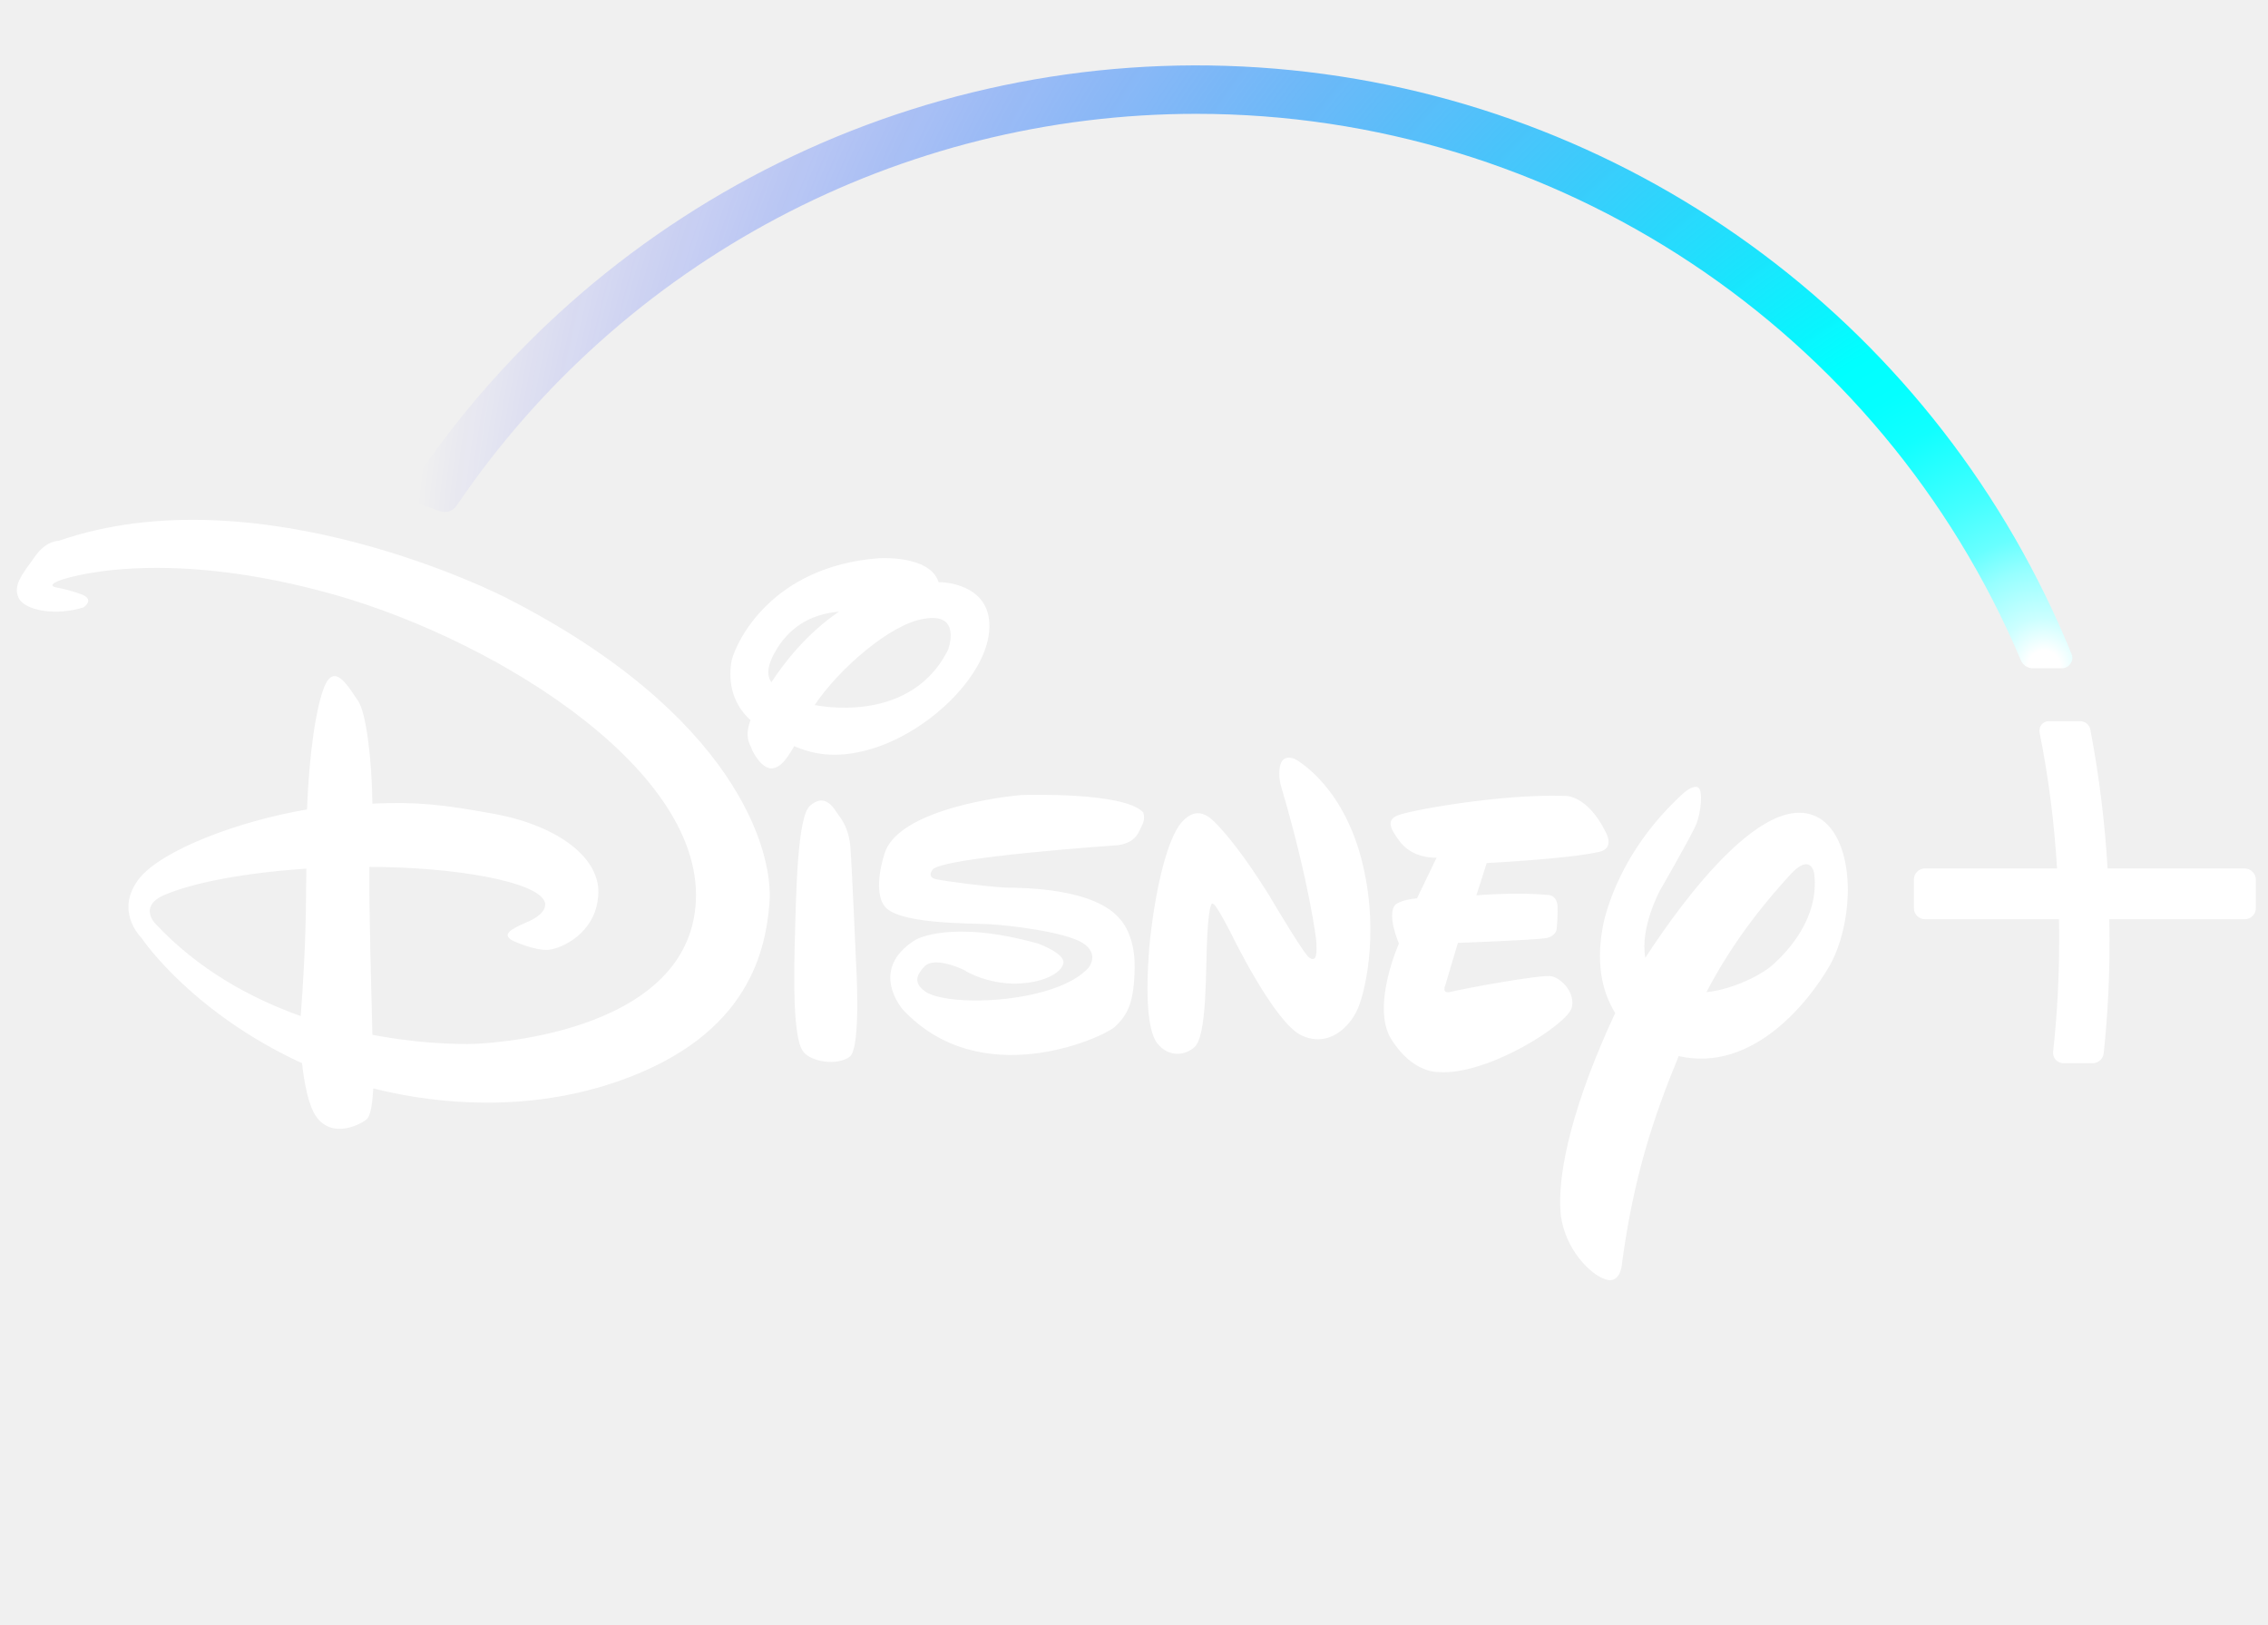
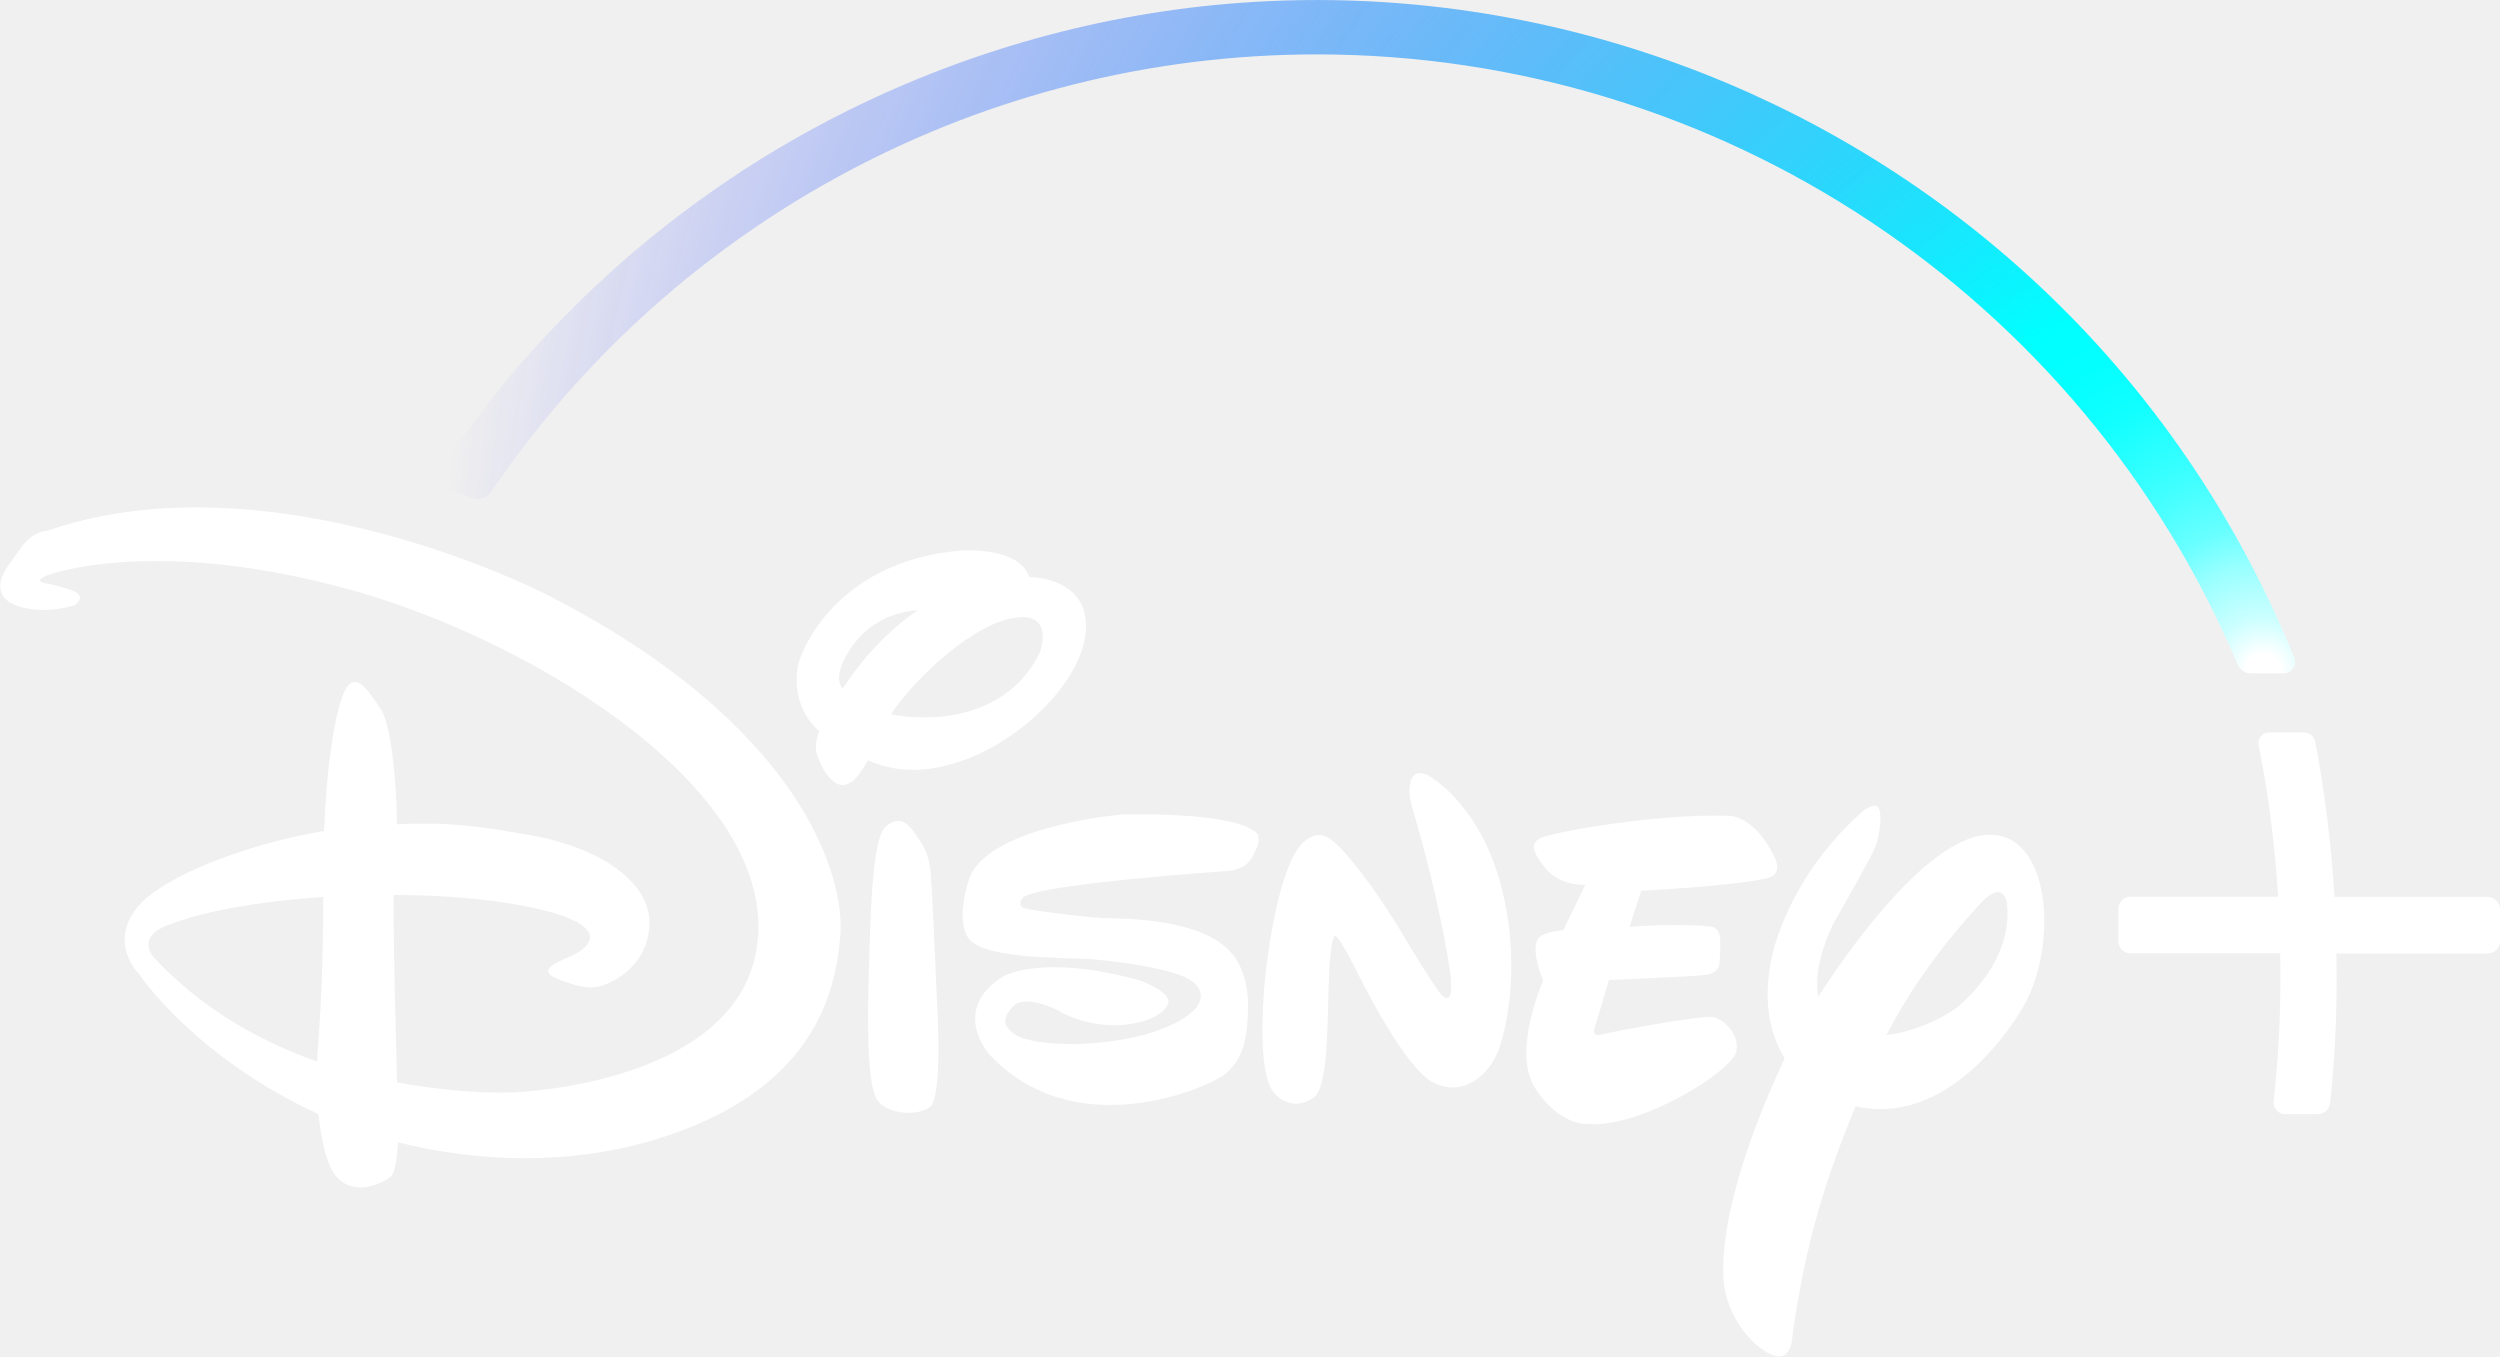
- <svg xmlns="http://www.w3.org/2000/svg" viewBox="-5.349 -20.132 1053.891 738.495" width="2500" height="1791">
-   <radialGradient id="a" cx="944.52" cy="281.8" gradientTransform="matrix(1 0 0 -1 0 563.4)" gradientUnits="userSpaceOnUse" r="760.12">
-     <stop offset=".01" stop-color="#fff" />
-     <stop offset=".03" stop-color="#cbffff" />
-     <stop offset=".06" stop-color="#96ffff" />
-     <stop offset=".08" stop-color="#68ffff" />
-     <stop offset=".11" stop-color="#43ffff" />
-     <stop offset=".14" stop-color="#25ffff" />
-     <stop offset=".16" stop-color="#1ff" />
-     <stop offset=".19" stop-color="#04ffff" />
-     <stop offset=".22" stop-color="#0ff" />
-     <stop offset="1" stop-color="#00f" stop-opacity="0" />
+ <svg xmlns="http://www.w3.org/2000/svg" version="1.1" id="Layer_1" x="0px" y="0px" viewBox="0 0 2468.1 1339.2" style="enable-background:new 0 0 2468.1 1339.2;" xml:space="preserve">
+   <style type="text/css">
+ 	.st0{fill:#FFFFFF;}
+ 	.st1{fill:none;}
+ 	.st2{fill:url(#SVGID_1_);}
+ </style>
+   <path class="st0" d="M1744.3,867.1c-34.2,7.8-124.1,12.3-124.1,12.3l-11.4,35.6c0,0,44.8-3.8,77.6-0.5c0,0,10.7-1.2,11.9,12.1  c0.2,8.6-0.1,17.1-0.9,25.6c0,0-0.7,8.1-12.1,10c-12.3,2.1-96.8,5.2-96.8,5.2l-13.8,46.3c0,0-5,10.7,6.4,7.6  c10.7-2.8,99.2-19.5,110.8-17.1c12.3,3.1,26.1,19.5,22.1,34.6c-4.7,18.5-93,75-146.8,70.9c0,0-28.2,1.9-52.2-36.3  c-22.3-36.3,8.5-105.3,8.5-105.3s-14-32.3-3.8-42.9c0,0,6.2-5.5,23.7-6.9l21.6-44.8c0,0-24.7,1.7-39.4-16.4  c-13.8-17.3-14.7-25.1-4.3-29.9c11.1-5.5,113.9-24.2,184.6-21.8c0,0,24.7-2.4,45.8,40.3C1751.5,845.7,1761.9,863,1744.3,867.1  L1744.3,867.1z M1478.4,1039.3c-9,21.3-33,44.1-62.6,29.9c-29.7-14.2-76.1-109.8-76.1-109.8s-17.8-35.6-21.1-34.9  c0,0-3.8-6.9-6.2,32c-2.4,38.9,0.5,114.6-14.9,126.4c-14.7,11.9-32.5,7.1-41.8-6.9c-8.3-13.8-11.9-46.5-7.4-103.9  c5.5-57.4,18.7-118.6,35.8-137.8c17.1-19.2,30.8-5.2,36.1-0.2c0,0,22.8,20.6,60.5,81.4l6.6,11.1c0,0,34.2,57.4,37.7,57.2  c0,0,2.8,2.6,5.2,0.7c3.6-0.9,2.1-19.5,2.1-19.5s-7.1-62.4-38.2-168.2c0,0-4.7-13.3-1.4-25.6c3.3-12.3,15.7-6.6,15.7-6.6  s48.4,24.2,71.6,103C1503.1,947,1487.4,1017.9,1478.4,1039.3L1478.4,1039.3z M1240.7,836.9c-4,8.1-6.4,19.7-26.8,22.8  c0,0-195.2,13.3-204.5,27c0,0-6.9,8.1,3.8,10.4c10.7,2.4,54.8,8.1,76.1,9.3c22.8,0.2,99.6,0.9,127.1,35.3c0,0,16.4,16.4,15.7,53.4  c-0.7,38-7.4,51.2-22.1,65c-15.4,12.8-147.8,72.1-233.2-19c0,0-39.4-43.9,13.5-77.1c0,0,38.2-23,135.2,4c0,0,29.4,10.7,28,21.3  c-1.7,11.4-24.2,23.5-56.9,22.8c-31.8-0.9-55-16.1-50.5-13.8c4.3,1.7-34.2-18.5-46-4.7c-11.9,12.6-9,20.4,2.6,28.2  c29.7,16.8,144.2,10.9,178.4-27c0,0,13.5-15.4-7.1-28c-20.6-11.9-79.7-19-102.7-20.2c-22.1-1.2-104.1,0.2-116-21.6  c0,0-11.9-14.7,1.2-56.5c13.8-43.6,109.4-60.5,150.6-64.3c0,0,113.6-4,134.5,19.2C1243.1,828,1242.7,832.8,1240.7,836.9  L1240.7,836.9z M918.1,1092.9c-13.8,10.2-42.9,5.7-51.2-5.7c-8.3-10.2-11.1-50.8-9.5-114.3c1.7-64.3,3.1-144,16.8-156.6  c14.7-12.8,23.7-1.7,29.4,7.1c6.2,8.5,13.5,18,15.2,38.2s6.2,126,6.2,126S931.2,1082.9,918.1,1092.9z M947.8,751.8  c-40.1,13.3-67.6,8.8-90.9-1.2c-10.2,17.8-16.1,23.2-24,24.4c-11.4,1.2-21.6-17.1-23.5-23c-1.9-4.5-7.4-12.1-0.7-30.1  c-22.8-20.4-24.4-47.9-20.6-66.4c5.7-21.3,44.1-102.5,161.1-112c0,0,57.2-4.3,66.9,26.3h1.7c0,0,55.5,0.2,54.3,49.6  C1071.4,669,1010.4,730.7,947.8,751.8L947.8,751.8z M838.6,641.9c-11.9,19-12.3,30.4-6.9,38.2c13.5-20.6,38.2-53.1,74.5-77.8  C878.3,604.7,854.8,616.8,838.6,641.9z M1000.2,610.2c-36.8,5.5-93.7,54.8-120.7,95.1c41.5,7.6,114.8,4.7,147.3-61.4  C1026.5,643.8,1042.2,602.8,1000.2,610.2z M1998.4,992.3c-22.1,38.4-84,118.6-166.5,99.9c-27.3,66.2-50.1,132.8-63.1,232.9  c0,0-2.8,19.5-19,12.6c-15.9-5.7-42.5-32.3-47.7-69c-5.7-48.4,15.9-130.2,59.8-223.9c-12.8-20.9-21.6-50.8-14-93.2  c0,0,11.1-78.8,90.1-149.9c0,0,9.5-8.3,14.9-5.7c6.2,2.6,3.3,28.2-1.7,40.6c-5,12.3-40.3,73.5-40.3,73.5s-22.1,41.3-15.9,73.8  c41.5-63.8,135.9-192.6,194.5-152.1c19.7,14,28.7,44.6,28.7,77.6C2018.1,938.5,2011.2,969.3,1998.4,992.3L1998.4,992.3z   M1981.3,891.3c0,0-3.3-25.4-28,2.6c-21.3,23.5-59.8,67.8-90.9,127.9c32.5-3.6,63.8-21.3,73.3-30.4  C1951.2,977.6,1987,940.6,1981.3,891.3L1981.3,891.3z M829.6,923.5c-4.5,57.4-26.6,154-182.9,201.6  c-103.2,31.1-200.7,16.1-253.8,2.6c-1.2,21.1-3.6,30.1-6.9,33.7c-4.5,4.5-38.2,24-56.7-3.6c-8.3-13-12.6-36.8-14.9-57.9  c-119.6-55-174.6-134.3-176.7-137.8c-2.6-2.6-29.9-31.1-2.6-65.9c25.6-31.5,109.4-63.1,184.8-75.9c2.6-64.5,10.2-113.2,19.2-135.5  c10.9-25.9,24.7-2.6,36.5,14.9c10,13,15.9,69.3,16.4,114.1c49.3-2.4,78.5,1.2,133.6,11.1c71.6,13,119.6,49.6,115.3,91.1  c-3.1,40.8-40.6,57.6-54.8,58.8c-14.9,1.2-38.2-9.5-38.2-9.5c-15.9-7.6-1.2-14.2,18-22.5c20.9-10.2,16.1-20.6,16.1-20.6  c-7.8-22.8-100.8-38.7-193.3-38.7c-0.5,51,2.1,135.7,3.3,185c64.8,12.3,113.2,10,113.2,10s236.3-6.6,243.4-157.5  c7.1-150.9-235.6-296-415.1-342.1c-179.3-47-280.9-14.2-289.6-9.7c-9.5,4.7-0.7,6.2-0.7,6.2c9,1.6,17.9,4,26.6,7.1  c17.8,5.7,4,14.9,4,14.9c-30.6,9.7-65,3.6-71.6-10.4c-6.6-14,4.5-26.6,17.3-44.6c12.8-19,26.8-18.3,26.8-18.3  c221.8-76.9,492,62.2,492,62.2C791.2,714.8,834.4,865.2,829.6,923.5z M160.2,915.7c-25.1,12.3-7.8,30.1-7.8,30.1  c47.2,50.8,105.3,82.6,160.6,102.2c6.4-87.5,5.5-118.4,6.2-162.5C232.8,891.5,183,905.3,160.2,915.7L160.2,915.7z M2468.1,897.7V929  c0.1,6.8-5.4,12.3-12.1,12.3c-0.1,0-0.1,0-0.2,0h-149.2c0,7.8,0.2,14.7,0.2,21.1c0.2,42.2-1.9,84.4-6.4,126.4  c-0.6,6.3-5.8,11.1-12.1,11.1H2256c-3.3,0-6.4-1.4-8.5-3.8c-2.2-2.4-3.3-5.7-2.8-9c4.5-41.4,6.8-83.1,6.6-124.8  c0-6.6,0-13.5-0.2-21.1h-147.5c-6.8,0.1-12.3-5.4-12.3-12.1c0-0.1,0-0.1,0-0.2v-31.3c-0.1-6.8,5.4-12.3,12.1-12.3c0.1,0,0.1,0,0.2,0  h145.4c-2.9-50.4-9.4-100.5-19.2-149.9c-0.5-3,0.3-6.1,2.1-8.5c1.9-2.4,4.8-3.8,7.8-3.8h34.9c5.4,0,10.1,3.9,11.1,9.3  c9.6,50.5,15.9,101.6,19,153h151.1C2462.5,885.4,2468,890.9,2468.1,897.7L2468.1,897.7z" />
+   <path class="st1" d="M473.8,484.2h-0.2 M471.9,484.4c-0.7,0-1.4-0.2-2.1-0.2C470.5,484.4,471.2,484.5,471.9,484.4z M471.9,484.4  c-0.7,0-1.4-0.2-2.1-0.2C470.5,484.4,471.2,484.5,471.9,484.4z" />
+   <radialGradient id="SVGID_1_" cx="1256.217" cy="719.042" r="760.12" gradientTransform="matrix(2.3722 0 0 2.3722 -745.2433 -1042.15)" gradientUnits="userSpaceOnUse">
+     <stop offset="1.000000e-02" style="stop-color:#FFFFFF" />
+     <stop offset="3.000000e-02" style="stop-color:#CBFFFF" />
+     <stop offset="6.000000e-02" style="stop-color:#96FFFF" />
+     <stop offset="8.000000e-02" style="stop-color:#68FFFF" />
+     <stop offset="0.11" style="stop-color:#43FFFF" />
+     <stop offset="0.14" style="stop-color:#25FFFF" />
+     <stop offset="0.16" style="stop-color:#11FFFF" />
+     <stop offset="0.19" style="stop-color:#04FFFF" />
+     <stop offset="0.22" style="stop-color:#00FFFF" />
+     <stop offset="1" style="stop-color:#0000FF;stop-opacity:0" />
  </radialGradient>
-   <path d="M737.8 367.4c-14.4 3.3-52.3 5.2-52.3 5.2l-4.8 15s18.9-1.6 32.7-.2c0 0 4.5-.5 5 5.1a86.46 86.46 0 0 1-.4 10.8s-.3 3.4-5.1 4.2c-5.2.9-40.8 2.2-40.8 2.2l-5.8 19.5s-2.1 4.5 2.7 3.2c4.5-1.2 41.8-8.2 46.7-7.2 5.2 1.3 11 8.2 9.3 14.6-2 7.8-39.2 31.6-61.9 29.9 0 0-11.9.8-22-15.3-9.4-15.3 3.6-44.4 3.6-44.4s-5.9-13.6-1.6-18.1c0 0 2.6-2.3 10-2.9l9.1-18.9s-10.4.7-16.6-6.9c-5.8-7.3-6.2-10.6-1.8-12.6 4.7-2.3 48-10.2 77.8-9.2 0 0 10.4-1 19.3 17-.1 0 4.3 7.3-3.1 9zM625.7 440c-3.8 9-13.9 18.6-26.4 12.6s-32.1-46.3-32.1-46.3-7.5-15-8.9-14.7c0 0-1.6-2.9-2.6 13.5s.2 48.3-6.3 53.3c-6.2 5-13.7 3-17.6-2.9-3.5-5.8-5-19.6-3.1-43.8 2.3-24.2 7.9-50 15.1-58.1s13-2.2 15.2-.1c0 0 9.6 8.7 25.5 34.3l2.8 4.7s14.4 24.2 15.9 24.1c0 0 1.2 1.1 2.2.3 1.5-.4.9-8.2.9-8.2s-3-26.3-16.1-70.9c0 0-2-5.6-.6-10.8s6.6-2.8 6.6-2.8 20.4 10.2 30.2 43.4c9.7 33.5 3.1 63.4-.7 72.4zm-100.2-85.3c-1.7 3.4-2.7 8.3-11.3 9.6 0 0-82.3 5.6-86.2 11.4 0 0-2.9 3.4 1.6 4.4s23.1 3.4 32.1 3.9c9.6.1 42 .4 53.6 14.9 0 0 6.9 6.9 6.6 22.5-.3 16-3.1 21.6-9.3 27.4-6.5 5.4-62.3 30.4-98.3-8 0 0-16.6-18.5 5.7-32.5 0 0 16.1-9.7 57 1.7 0 0 12.4 4.5 11.8 9-.7 4.8-10.2 9.9-24 9.6-13.4-.4-23.2-6.8-21.3-5.8 1.8.7-14.4-7.8-19.4-2-5 5.3-3.8 8.6 1.1 11.9 12.5 7.1 60.8 4.6 75.2-11.4 0 0 5.7-6.5-3-11.8-8.7-5-33.6-8-43.3-8.5-9.3-.5-43.9.1-48.9-9.1 0 0-5-6.2.5-23.8 5.8-18.4 46.1-25.5 63.5-27.1 0 0 47.9-1.7 56.7 8.1a7.52 7.52 0 0 1-.4 5.6zm-136 107.9c-5.8 4.3-18.1 2.4-21.6-2.4-3.5-4.3-4.7-21.4-4-48.2.7-27.1 1.3-60.7 7.1-66 6.2-5.4 10-.7 12.4 3 2.6 3.6 5.7 7.6 6.4 16.1s2.6 53.1 2.6 53.1 2.6 40.2-2.9 44.4zM402 318.8c-16.9 5.6-28.5 3.7-38.3-.5-4.3 7.5-6.8 9.8-10.1 10.3-4.8.5-9.1-7.2-9.9-9.7-.8-1.9-3.1-5.1-.3-12.7-9.6-8.6-10.3-20.2-8.7-28 2.4-9 18.6-43.2 67.9-47.2 0 0 24.1-1.8 28.2 11.1h.7s23.4.1 22.9 20.9c-.3 20.9-26 46.9-52.4 55.8zm-46-46.3c-5 8-5.2 12.8-2.9 16.1 5.7-8.7 16.1-22.4 31.4-32.8-11.8 1-21.7 6.1-28.5 16.7zm68.1-13.4c-15.5 2.3-39.5 23.1-50.9 40.1 17.5 3.2 48.4 2 62.1-25.9-.1 0 6.5-17.3-11.2-14.2zm420.8 161.1c-9.3 16.2-35.4 50-70.2 42.1-11.5 27.9-21.1 56-26.6 98.2 0 0-1.2 8.2-8 5.3-6.7-2.4-17.9-13.6-20.1-29.1-2.4-20.4 6.7-54.9 25.2-94.4-5.4-8.8-9.1-21.4-5.9-39.3 0 0 4.7-33.2 38-63.2 0 0 4-3.5 6.3-2.4 2.6 1.1 1.4 11.9-.7 17.1s-17 31-17 31-9.3 17.4-6.7 31.1c17.5-26.9 57.3-81.2 82-64.1 8.3 5.9 12.1 18.8 12.1 32.7-.1 12.3-3 25.3-8.4 35zm-7.2-42.6s-1.4-10.7-11.8 1.1c-9 9.9-25.2 28.6-38.3 53.9 13.7-1.5 26.9-9 30.9-12.8 6.5-5.8 21.6-21.4 19.2-42.2zm-485.5 13.6c-1.9 24.2-11.2 64.9-77.1 85-43.5 13.1-84.6 6.8-107 1.1-.5 8.9-1.5 12.7-2.9 14.2-1.9 1.9-16.1 10.1-23.9-1.5-3.5-5.5-5.3-15.5-6.3-24.4-50.4-23.2-73.6-56.6-74.5-58.1-1.1-1.1-12.6-13.1-1.1-27.8 10.8-13.3 46.1-26.6 77.9-32 1.1-27.2 4.3-47.7 8.1-57.1 4.6-10.9 10.4-1.1 15.4 6.3 4.2 5.5 6.7 29.2 6.9 48.1 20.8-1 33.1.5 56.3 4.7 30.2 5.5 50.4 20.9 48.6 38.4-1.3 17.2-17.1 24.3-23.1 24.8-6.3.5-16.1-4-16.1-4-6.7-3.2-.5-6 7.6-9.5 8.8-4.3 6.8-8.7 6.8-8.7-3.3-9.6-42.5-16.3-81.5-16.3-.2 21.5.9 57.2 1.4 78 27.3 5.2 47.7 4.2 47.7 4.2s99.6-2.8 102.6-66.4S218.7 265.4 143 246c-75.6-19.8-118.4-6-122.1-4.1-4 2-.3 2.6-.3 2.6a71.47 71.47 0 0 1 11.2 3c7.5 2.4 1.7 6.3 1.7 6.3-12.9 4.1-27.4 1.5-30.2-4.4s1.9-11.2 7.3-18.8c5.4-8 11.3-7.7 11.3-7.7 93.5-32.4 207.4 26.2 207.4 26.2C336 303.2 354.2 366.6 352.2 391.2zM70 387.9c-10.6 5.2-3.3 12.7-3.3 12.7 19.9 21.4 44.4 34.8 67.7 43.1 2.7-36.9 2.3-49.9 2.6-68.5-36.4 2.5-57.4 8.3-67 12.7zM1042.9 380.3v13.2a5.16 5.16 0 0 1-5.2 5.2h-62.9c0 3.3.1 6.2.1 8.9a480 480 0 0 1-2.7 53.3 5.19 5.19 0 0 1-5.1 4.7h-13.6a4.84 4.84 0 0 1-3.6-1.6 4.75 4.75 0 0 1-1.2-3.8 470.56 470.56 0 0 0 2.8-52.6c0-2.8 0-5.7-.1-8.9h-62.2a5.16 5.16 0 0 1-5.2-5.2v-13.2a5.16 5.16 0 0 1 5.2-5.2h61.3a460.85 460.85 0 0 0-8.1-63.2 4.6 4.6 0 0 1 .9-3.6 4.22 4.22 0 0 1 3.3-1.6h14.7a4.81 4.81 0 0 1 4.7 3.9 507.25 507.25 0 0 1 8 64.5h63.7a5.29 5.29 0 0 1 5.2 5.2z" fill="#fff" />
-   <path d="M202.2 206h-.1m-.7.1c-.3 0-.6-.1-.9-.1a2.77 2.77 0 0 0 .9.1zm0 0c-.3 0-.6-.1-.9-.1a2.77 2.77 0 0 0 .9.1z" fill="none" />
-   <path d="M957.3 275.6a438.92 438.92 0 0 0-771.9-78 5.12 5.12 0 0 0-.6 4.5 4.88 4.88 0 0 0 3.2 3.2l11.4 3.9a7.47 7.47 0 0 0 2 .3 6.59 6.59 0 0 0 5.3-2.8A415.52 415.52 0 0 1 550.6 24.5a416.08 416.08 0 0 1 383.1 253.9 6 6 0 0 0 5.5 3.7h13.6a4.58 4.58 0 0 0 3.9-2.1 4.38 4.38 0 0 0 .6-4.4zm-755.9-69.5a2.92 2.92 0 0 1-.9-.2 2.92 2.92 0 0 0 .9.2zm735 74.2a4.05 4.05 0 0 0 .9.5c-.3-.2-.6-.3-.9-.5z" fill="url(#a)" />
+   <path class="st2" d="M2265,649.3C2048.4,116.6,1441-139.6,908.3,77C715,155.6,549.7,290.5,434,464.3c-2.1,3.1-2.6,7.1-1.4,10.7  c1.1,3.6,4,6.5,7.6,7.6l27,9.3c1.5,0.5,3.1,0.7,4.7,0.7c5-0.1,9.7-2.5,12.6-6.6C668,215.5,973.5,53.6,1300.3,53.7  c396.4,0.1,754.3,237.3,908.8,602.3c2.2,5.3,7.3,8.7,13,8.8h32.3c3.7,0,7.2-1.8,9.3-5C2265.9,656.8,2266.5,652.8,2265,649.3  L2265,649.3z M471.9,484.4c-0.7,0-1.5-0.2-2.1-0.5C470.5,484.2,471.2,484.4,471.9,484.4z M2215.4,660.5c0.7,0.5,1.4,0.9,2.1,1.2  C2216.9,661.2,2216.2,660.9,2215.4,660.5z" />
</svg>
